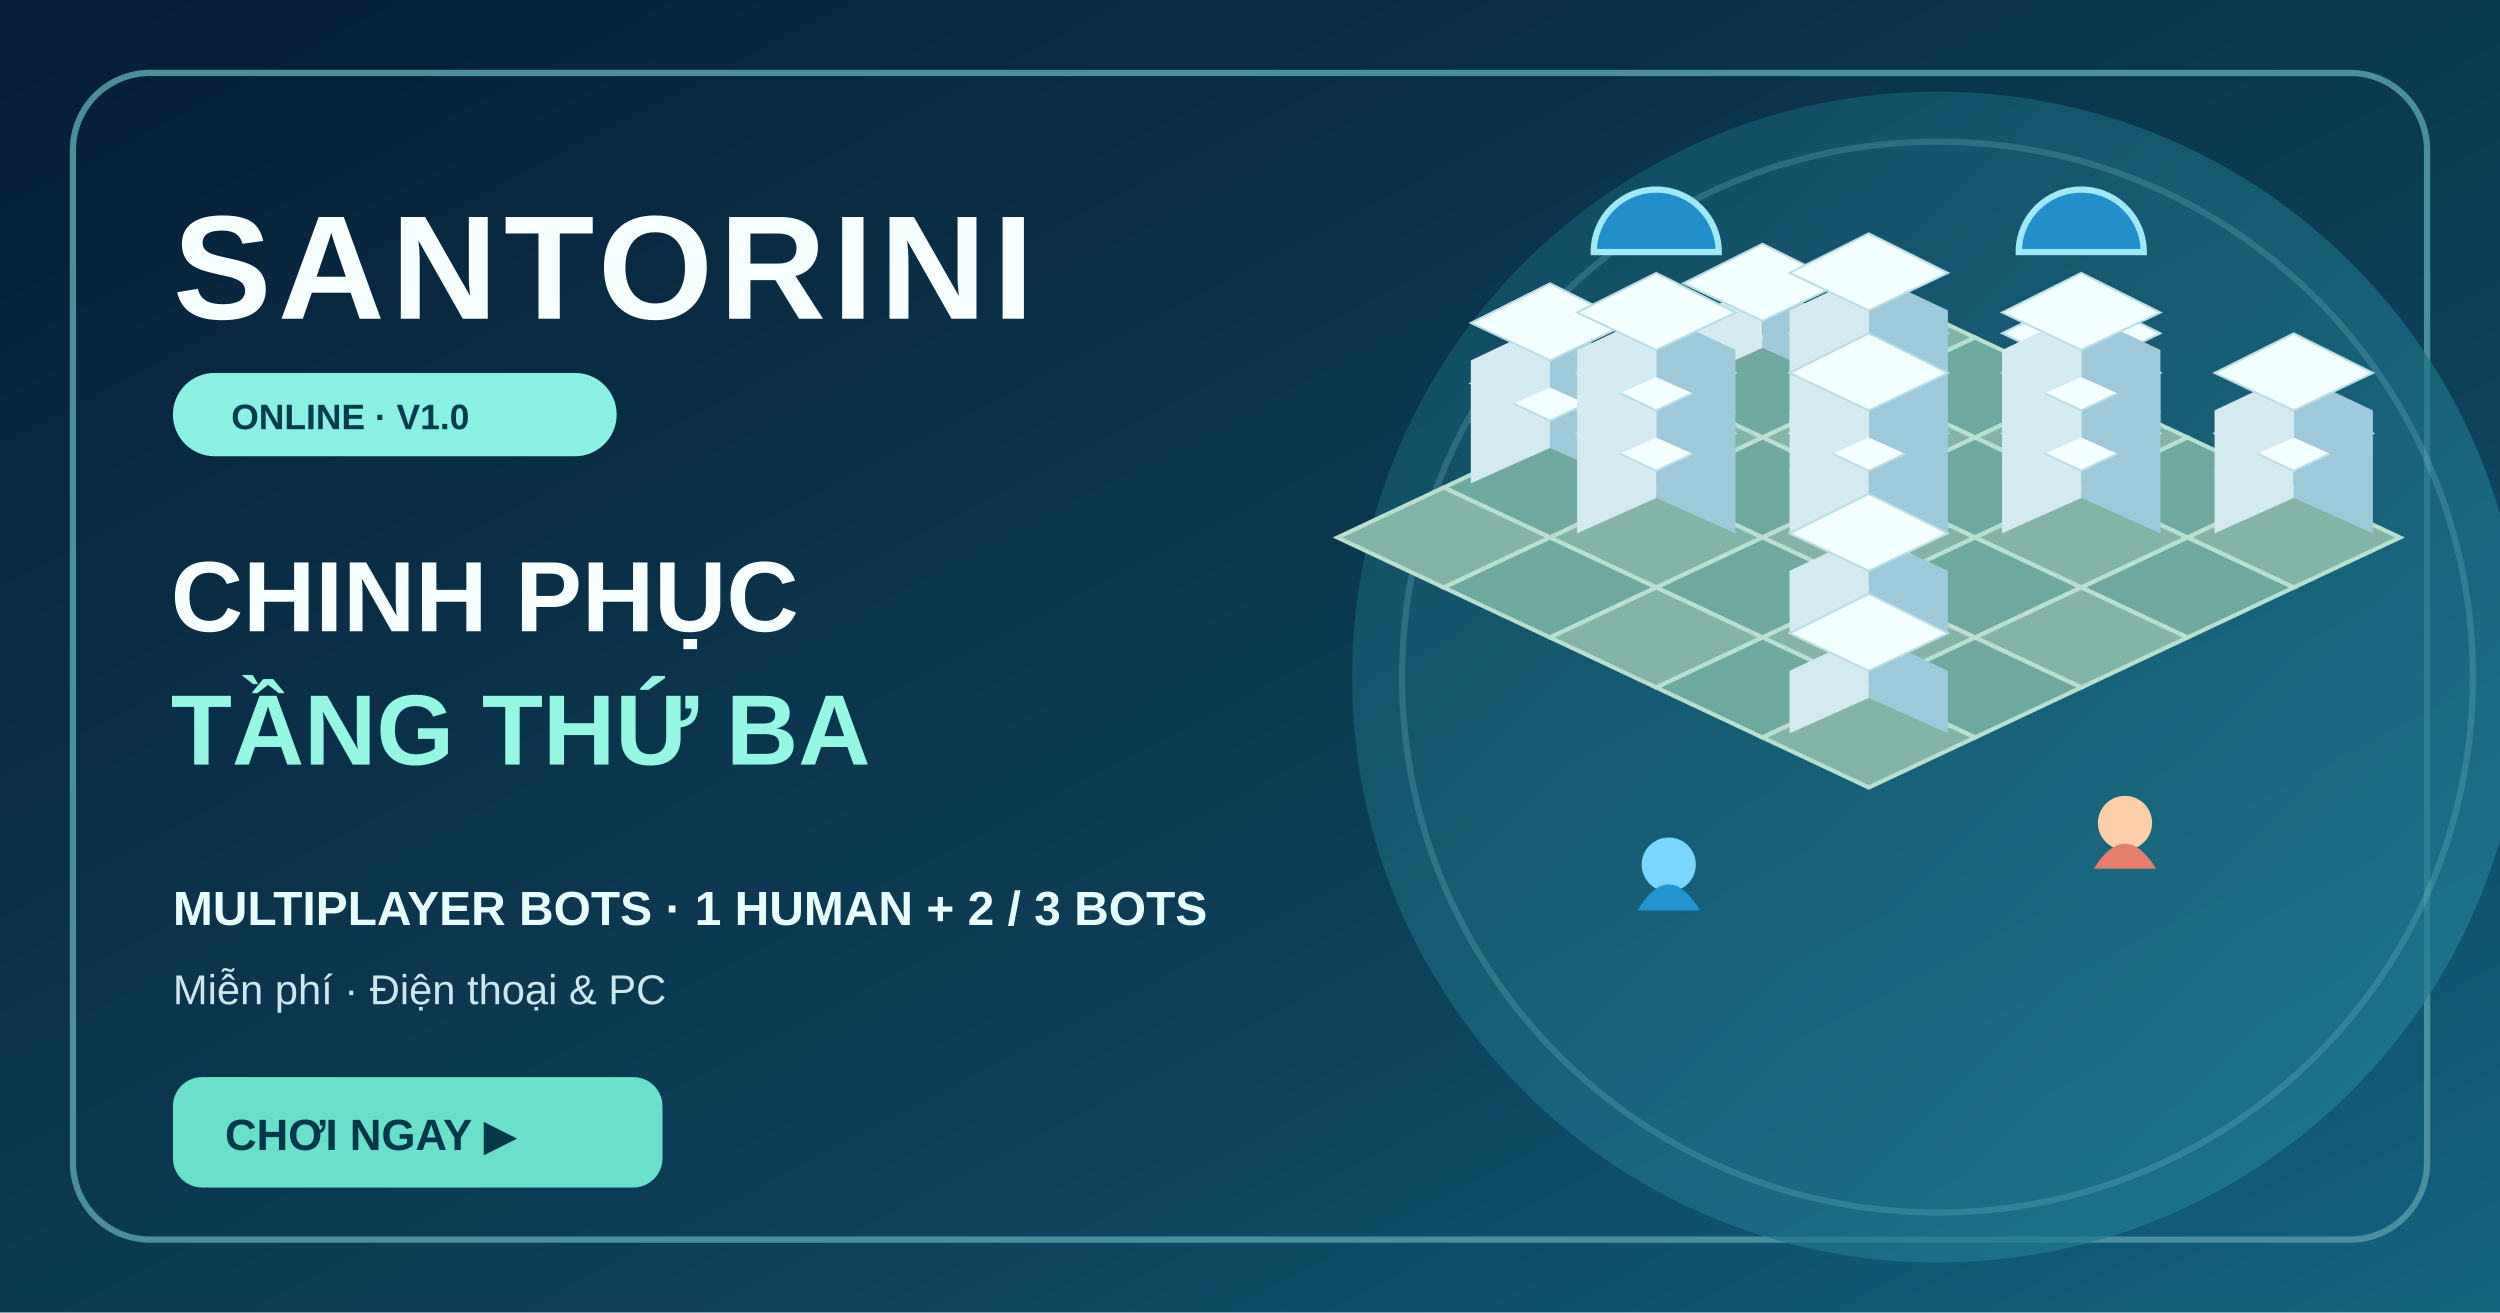
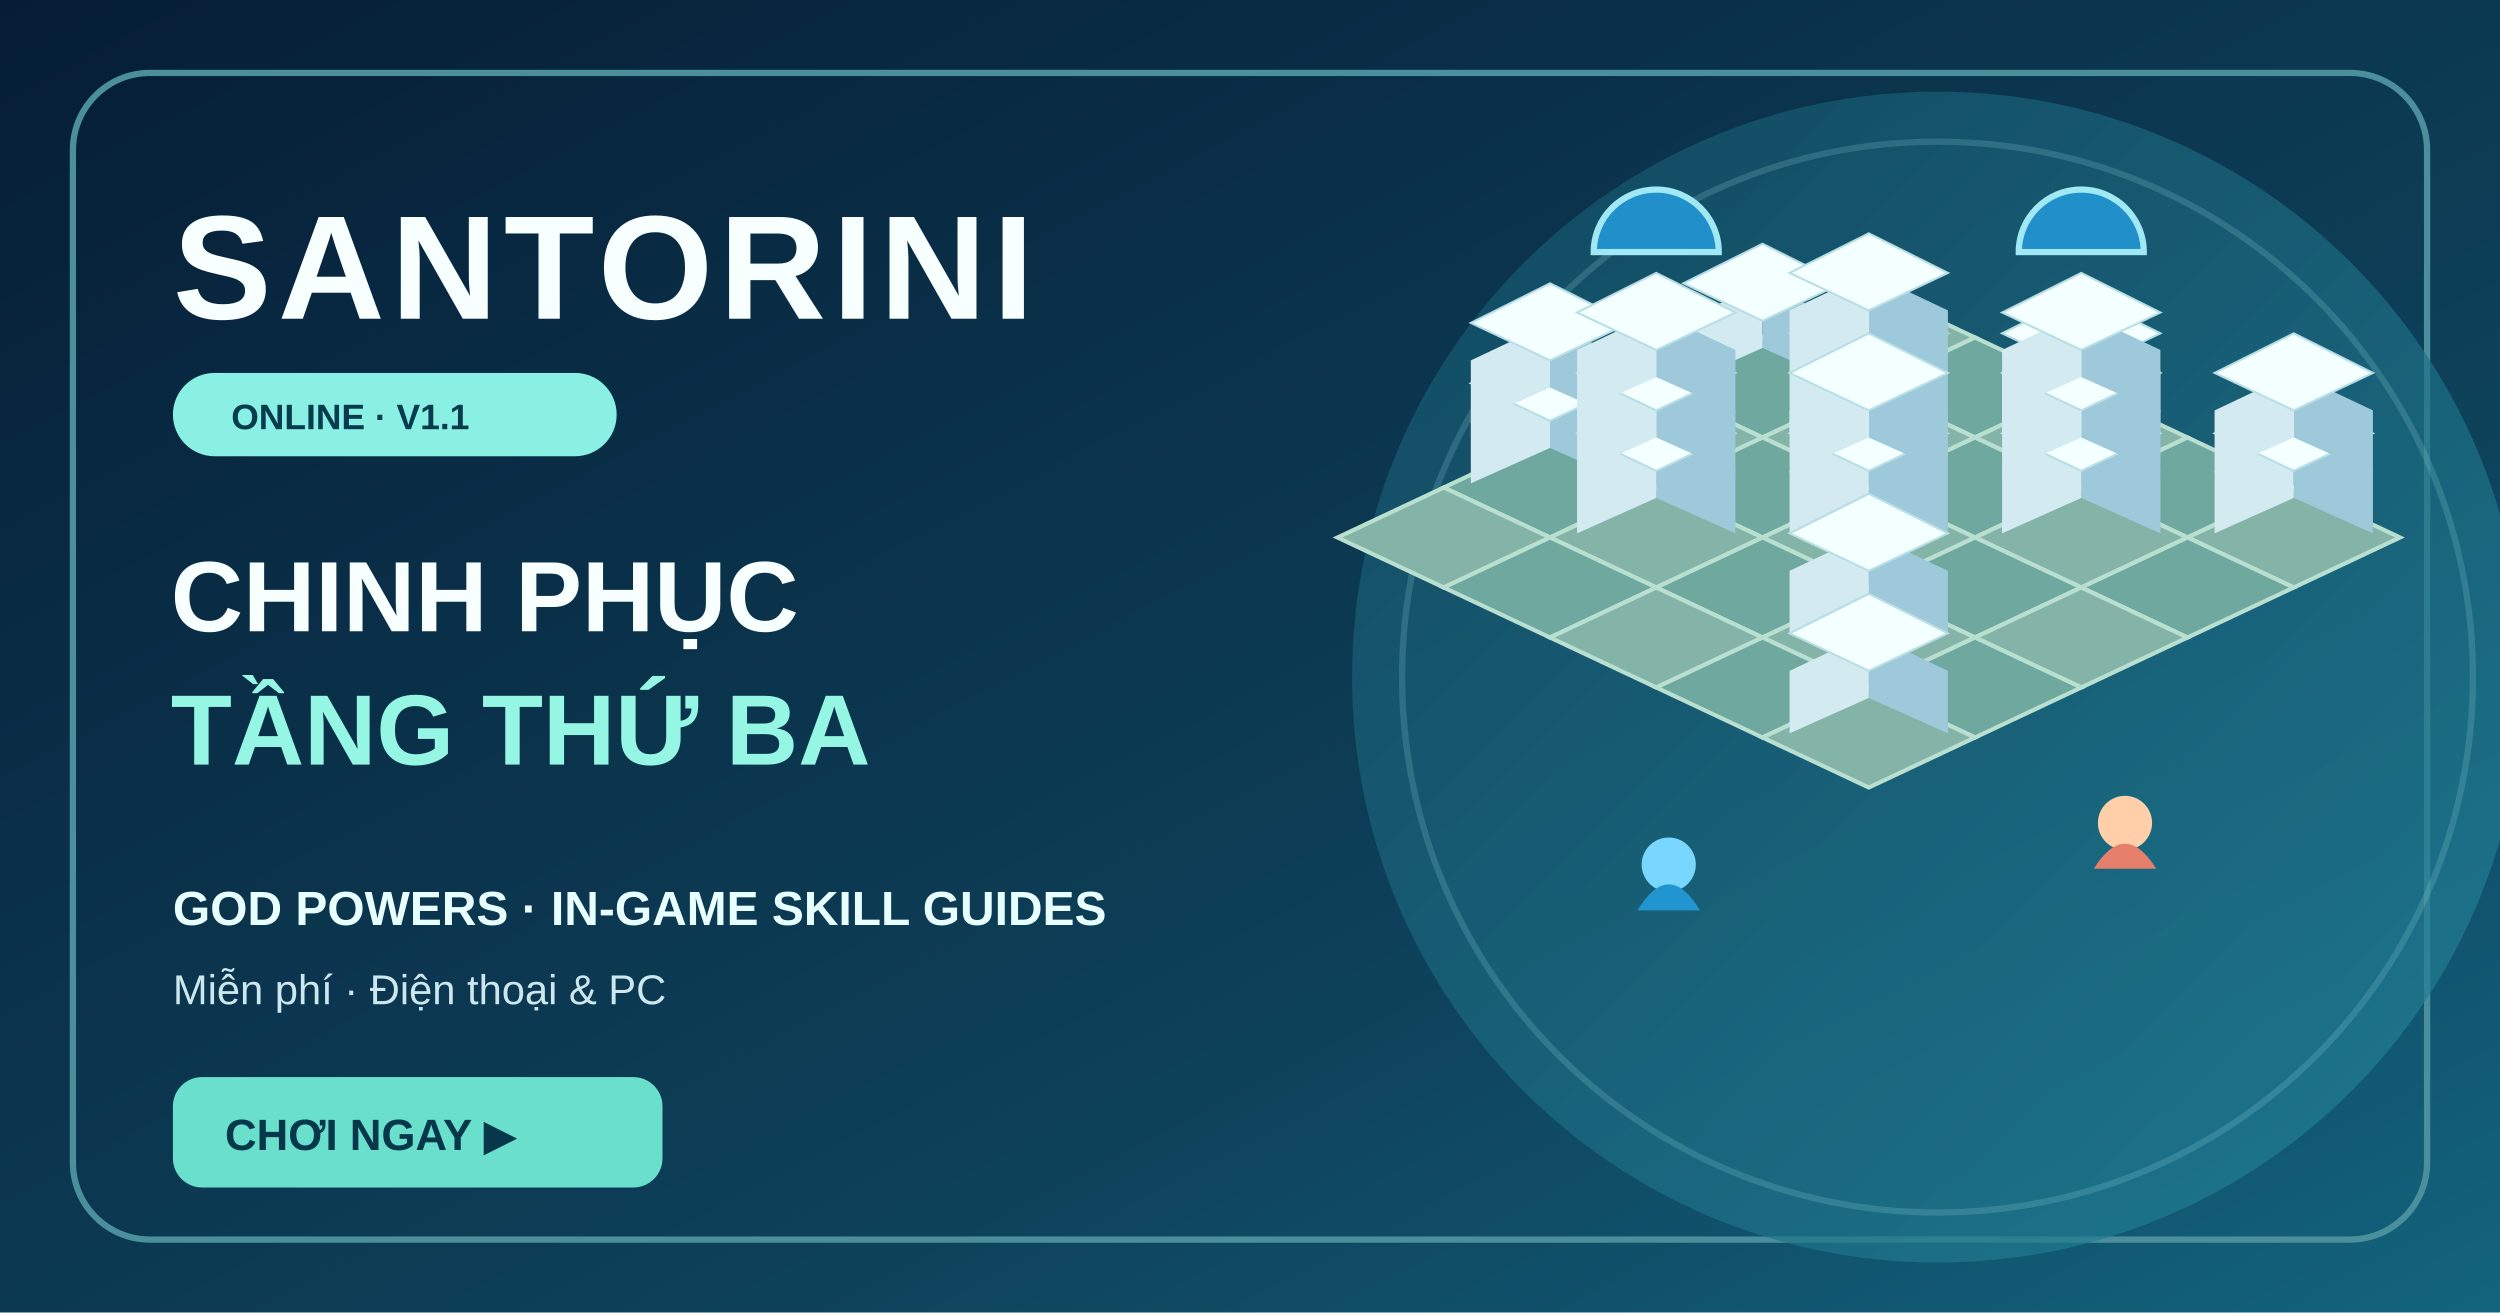
<svg xmlns="http://www.w3.org/2000/svg" width="1200" height="630" viewBox="0 0 1200 630">
  <defs>
    <linearGradient id="bg" x2="1" y2="1">
      <stop stop-color="#061d36" />
      <stop offset=".65" stop-color="#0e415a" />
      <stop offset="1" stop-color="#13647e" />
    </linearGradient>
    <linearGradient id="water" x2="1" y2="1">
      <stop stop-color="#14536a" />
      <stop offset="1" stop-color="#23849a" />
    </linearGradient>
  </defs>
  <rect width="1200" height="630" fill="url(#bg)" />
  <rect x="35" y="35" width="1130" height="560" rx="37" fill="none" stroke="#4c8f9c" stroke-width="3" />
  <circle cx="930" cy="325" r="281" fill="url(#water)" opacity=".7" />
  <circle cx="930" cy="325" r="257" fill="none" stroke="#a8e6ea" opacity=".18" stroke-width="3" />
  <text x="83" y="153" font-family="Arial, sans-serif" font-size="71" font-weight="900" letter-spacing="3" fill="#f7ffff">SANTORINI</text>
  <rect x="83" y="179" width="213" height="40" rx="20" fill="#8af0e4" />
-   <text x="111" y="206" font-family="Arial,sans-serif" font-size="17" font-weight="800" fill="#073b4e">ONLINE · V1.0</text>
+   <text x="111" y="206" font-family="Arial,sans-serif" font-size="17" font-weight="800" fill="#073b4e">ONLINE · V1.1</text>
  <text x="82" y="303" font-family="Arial,sans-serif" font-size="48" font-weight="900" fill="#f7ffff">CHINH PHỤC</text>
  <text x="82" y="367" font-family="Arial,sans-serif" font-size="48" font-weight="900" fill="#95f6e3">TẦNG THỨ BA</text>
-   <text x="83" y="444" font-family="Arial,sans-serif" font-size="23" font-weight="800" fill="#e8ffff">MULTIPLAYER BOTS · 1 HUMAN + 2 / 3 BOTS</text>
+   <text x="83" y="444" font-family="Arial,sans-serif" font-size="23" font-weight="800" fill="#e8ffff">GOD POWERS · IN-GAME SKILL GUIDES</text>
  <text x="83" y="482" font-family="Arial,sans-serif" font-size="20" fill="#cce7ed">Miễn phí · Điện thoại &amp; PC</text>
  <rect x="83" y="517" width="235" height="53" rx="14" fill="#69dfcc" />
  <text x="108" y="552" font-family="Arial,sans-serif" font-size="21" font-weight="900" fill="#06374a">CHƠI NGAY ▶</text>
  <g transform="translate(0,12)">
    <path d="M897 126l51 24 -51 24 -51 -24Z" fill="#84b4a8" stroke="#b9dfd0" stroke-width="2" />
    <path d="M846 150l51 24 -51 24 -51 -24Z" fill="#6ea89e" stroke="#b9dfd0" stroke-width="2" />
    <path d="M795 174l51 24 -51 24 -51 -24Z" fill="#84b4a8" stroke="#b9dfd0" stroke-width="2" />
    <path d="M744 198l51 24 -51 24 -51 -24Z" fill="#6ea89e" stroke="#b9dfd0" stroke-width="2" />
    <path d="M693 222l51 24 -51 24 -51 -24Z" fill="#84b4a8" stroke="#b9dfd0" stroke-width="2" />
    <path d="M948 150l51 24 -51 24 -51 -24Z" fill="#6ea89e" stroke="#b9dfd0" stroke-width="2" />
    <path d="M897 174l51 24 -51 24 -51 -24Z" fill="#84b4a8" stroke="#b9dfd0" stroke-width="2" />
    <path d="M846 198l51 24 -51 24 -51 -24Z" fill="#6ea89e" stroke="#b9dfd0" stroke-width="2" />
    <path d="M795 222l51 24 -51 24 -51 -24Z" fill="#84b4a8" stroke="#b9dfd0" stroke-width="2" />
    <path d="M744 246l51 24 -51 24 -51 -24Z" fill="#6ea89e" stroke="#b9dfd0" stroke-width="2" />
    <path d="M999 174l51 24 -51 24 -51 -24Z" fill="#84b4a8" stroke="#b9dfd0" stroke-width="2" />
    <path d="M948 198l51 24 -51 24 -51 -24Z" fill="#6ea89e" stroke="#b9dfd0" stroke-width="2" />
    <path d="M897 222l51 24 -51 24 -51 -24Z" fill="#84b4a8" stroke="#b9dfd0" stroke-width="2" />
    <path d="M846 246l51 24 -51 24 -51 -24Z" fill="#6ea89e" stroke="#b9dfd0" stroke-width="2" />
    <path d="M795 270l51 24 -51 24 -51 -24Z" fill="#84b4a8" stroke="#b9dfd0" stroke-width="2" />
    <path d="M1050 198l51 24 -51 24 -51 -24Z" fill="#6ea89e" stroke="#b9dfd0" stroke-width="2" />
    <path d="M999 222l51 24 -51 24 -51 -24Z" fill="#84b4a8" stroke="#b9dfd0" stroke-width="2" />
    <path d="M948 246l51 24 -51 24 -51 -24Z" fill="#6ea89e" stroke="#b9dfd0" stroke-width="2" />
    <path d="M897 270l51 24 -51 24 -51 -24Z" fill="#84b4a8" stroke="#b9dfd0" stroke-width="2" />
    <path d="M846 294l51 24 -51 24 -51 -24Z" fill="#6ea89e" stroke="#b9dfd0" stroke-width="2" />
    <path d="M1101 222l51 24 -51 24 -51 -24Z" fill="#84b4a8" stroke="#b9dfd0" stroke-width="2" />
    <path d="M1050 246l51 24 -51 24 -51 -24Z" fill="#6ea89e" stroke="#b9dfd0" stroke-width="2" />
    <path d="M999 270l51 24 -51 24 -51 -24Z" fill="#84b4a8" stroke="#b9dfd0" stroke-width="2" />
    <path d="M948 294l51 24 -51 24 -51 -24Z" fill="#6ea89e" stroke="#b9dfd0" stroke-width="2" />
    <path d="M897 318l51 24 -51 24 -51 -24Z" fill="#84b4a8" stroke="#b9dfd0" stroke-width="2" />
    <path d="M846 124l38 18v30l-38 -17Z" fill="#9dc9db" />
    <path d="M846 124l-38 18v30l38-17Z" fill="#d3eaf1" />
    <path d="M846 105l38 19 -38 18 -38-18Z" fill="#f4ffff" stroke="#b8dee6" />
    <path d="M897 148l38 18v30l-38 -17Z" fill="#9dc9db" />
    <path d="M897 148l-38 18v30l38-17Z" fill="#d3eaf1" />
    <path d="M897 129l38 19 -38 18 -38-18Z" fill="#f4ffff" stroke="#b8dee6" />
    <path d="M897 119l38 18v30l-38 -17Z" fill="#9dc9db" />
    <path d="M897 119l-38 18v30l38-17Z" fill="#d3eaf1" />
    <path d="M897 100l38 19 -38 18 -38-18Z" fill="#f4ffff" stroke="#b8dee6" />
    <path d="M999 148l38 18v30l-38 -17Z" fill="#9dc9db" />
    <path d="M999 148l-38 18v30l38-17Z" fill="#d3eaf1" />
    <path d="M999 129l38 19 -38 18 -38-18Z" fill="#f4ffff" stroke="#b8dee6" />
    <path d="M744 172l38 18v30l-38 -17Z" fill="#9dc9db" />
    <path d="M744 172l-38 18v30l38-17Z" fill="#d3eaf1" />
    <path d="M744 153l38 19 -38 18 -38-18Z" fill="#f4ffff" stroke="#b8dee6" />
    <path d="M744 143l38 18v30l-38 -17Z" fill="#9dc9db" />
    <path d="M744 143l-38 18v30l38-17Z" fill="#d3eaf1" />
    <path d="M744 124l38 19 -38 18 -38-18Z" fill="#f4ffff" stroke="#b8dee6" />
    <path d="M795 196l38 18v30l-38 -17Z" fill="#9dc9db" />
    <path d="M795 196l-38 18v30l38-17Z" fill="#d3eaf1" />
    <path d="M795 177l38 19 -38 18 -38-18Z" fill="#f4ffff" stroke="#b8dee6" />
    <path d="M795 167l38 18v30l-38 -17Z" fill="#9dc9db" />
    <path d="M795 167l-38 18v30l38-17Z" fill="#d3eaf1" />
    <path d="M795 148l38 19 -38 18 -38-18Z" fill="#f4ffff" stroke="#b8dee6" />
    <path d="M795 138l38 18v30l-38 -17Z" fill="#9dc9db" />
    <path d="M795 138l-38 18v30l38-17Z" fill="#d3eaf1" />
    <path d="M795 119l38 19 -38 18 -38-18Z" fill="#f4ffff" stroke="#b8dee6" />
    <path d="M765 109a30 30 0 0 1 60 0Z" fill="#218fc9" stroke="#9fe8f4" stroke-width="3" />
    <path d="M897 196l38 18v30l-38 -17Z" fill="#9dc9db" />
    <path d="M897 196l-38 18v30l38-17Z" fill="#d3eaf1" />
    <path d="M897 177l38 19 -38 18 -38-18Z" fill="#f4ffff" stroke="#b8dee6" />
    <path d="M897 167l38 18v30l-38 -17Z" fill="#9dc9db" />
    <path d="M897 167l-38 18v30l38-17Z" fill="#d3eaf1" />
    <path d="M897 148l38 19 -38 18 -38-18Z" fill="#f4ffff" stroke="#b8dee6" />
    <path d="M999 196l38 18v30l-38 -17Z" fill="#9dc9db" />
    <path d="M999 196l-38 18v30l38-17Z" fill="#d3eaf1" />
    <path d="M999 177l38 19 -38 18 -38-18Z" fill="#f4ffff" stroke="#b8dee6" />
    <path d="M999 167l38 18v30l-38 -17Z" fill="#9dc9db" />
    <path d="M999 167l-38 18v30l38-17Z" fill="#d3eaf1" />
    <path d="M999 148l38 19 -38 18 -38-18Z" fill="#f4ffff" stroke="#b8dee6" />
    <path d="M999 138l38 18v30l-38 -17Z" fill="#9dc9db" />
    <path d="M999 138l-38 18v30l38-17Z" fill="#d3eaf1" />
    <path d="M999 119l38 19 -38 18 -38-18Z" fill="#f4ffff" stroke="#b8dee6" />
    <path d="M969 109a30 30 0 0 1 60 0Z" fill="#218fc9" stroke="#9fe8f4" stroke-width="3" />
    <path d="M1101 196l38 18v30l-38 -17Z" fill="#9dc9db" />
    <path d="M1101 196l-38 18v30l38-17Z" fill="#d3eaf1" />
    <path d="M1101 177l38 19 -38 18 -38-18Z" fill="#f4ffff" stroke="#b8dee6" />
    <path d="M1101 167l38 18v30l-38 -17Z" fill="#9dc9db" />
    <path d="M1101 167l-38 18v30l38-17Z" fill="#d3eaf1" />
    <path d="M1101 148l38 19 -38 18 -38-18Z" fill="#f4ffff" stroke="#b8dee6" />
    <path d="M897 244l38 18v30l-38 -17Z" fill="#9dc9db" />
    <path d="M897 244l-38 18v30l38-17Z" fill="#d3eaf1" />
    <path d="M897 225l38 19 -38 18 -38-18Z" fill="#f4ffff" stroke="#b8dee6" />
    <path d="M897 292l38 18v30l-38 -17Z" fill="#9dc9db" />
    <path d="M897 292l-38 18v30l38-17Z" fill="#d3eaf1" />
    <path d="M897 273l38 19 -38 18 -38-18Z" fill="#f4ffff" stroke="#b8dee6" />
  </g>
  <circle cx="801" cy="415" r="13" fill="#79d7ff" />
  <path d="M786 437 Q801 412 816 437Z" fill="#2195cf" />
  <circle cx="1020" cy="395" r="13" fill="#ffcfaa" />
  <path d="M1005 417 Q1020 393 1035 417Z" fill="#e67e6c" />
</svg>
